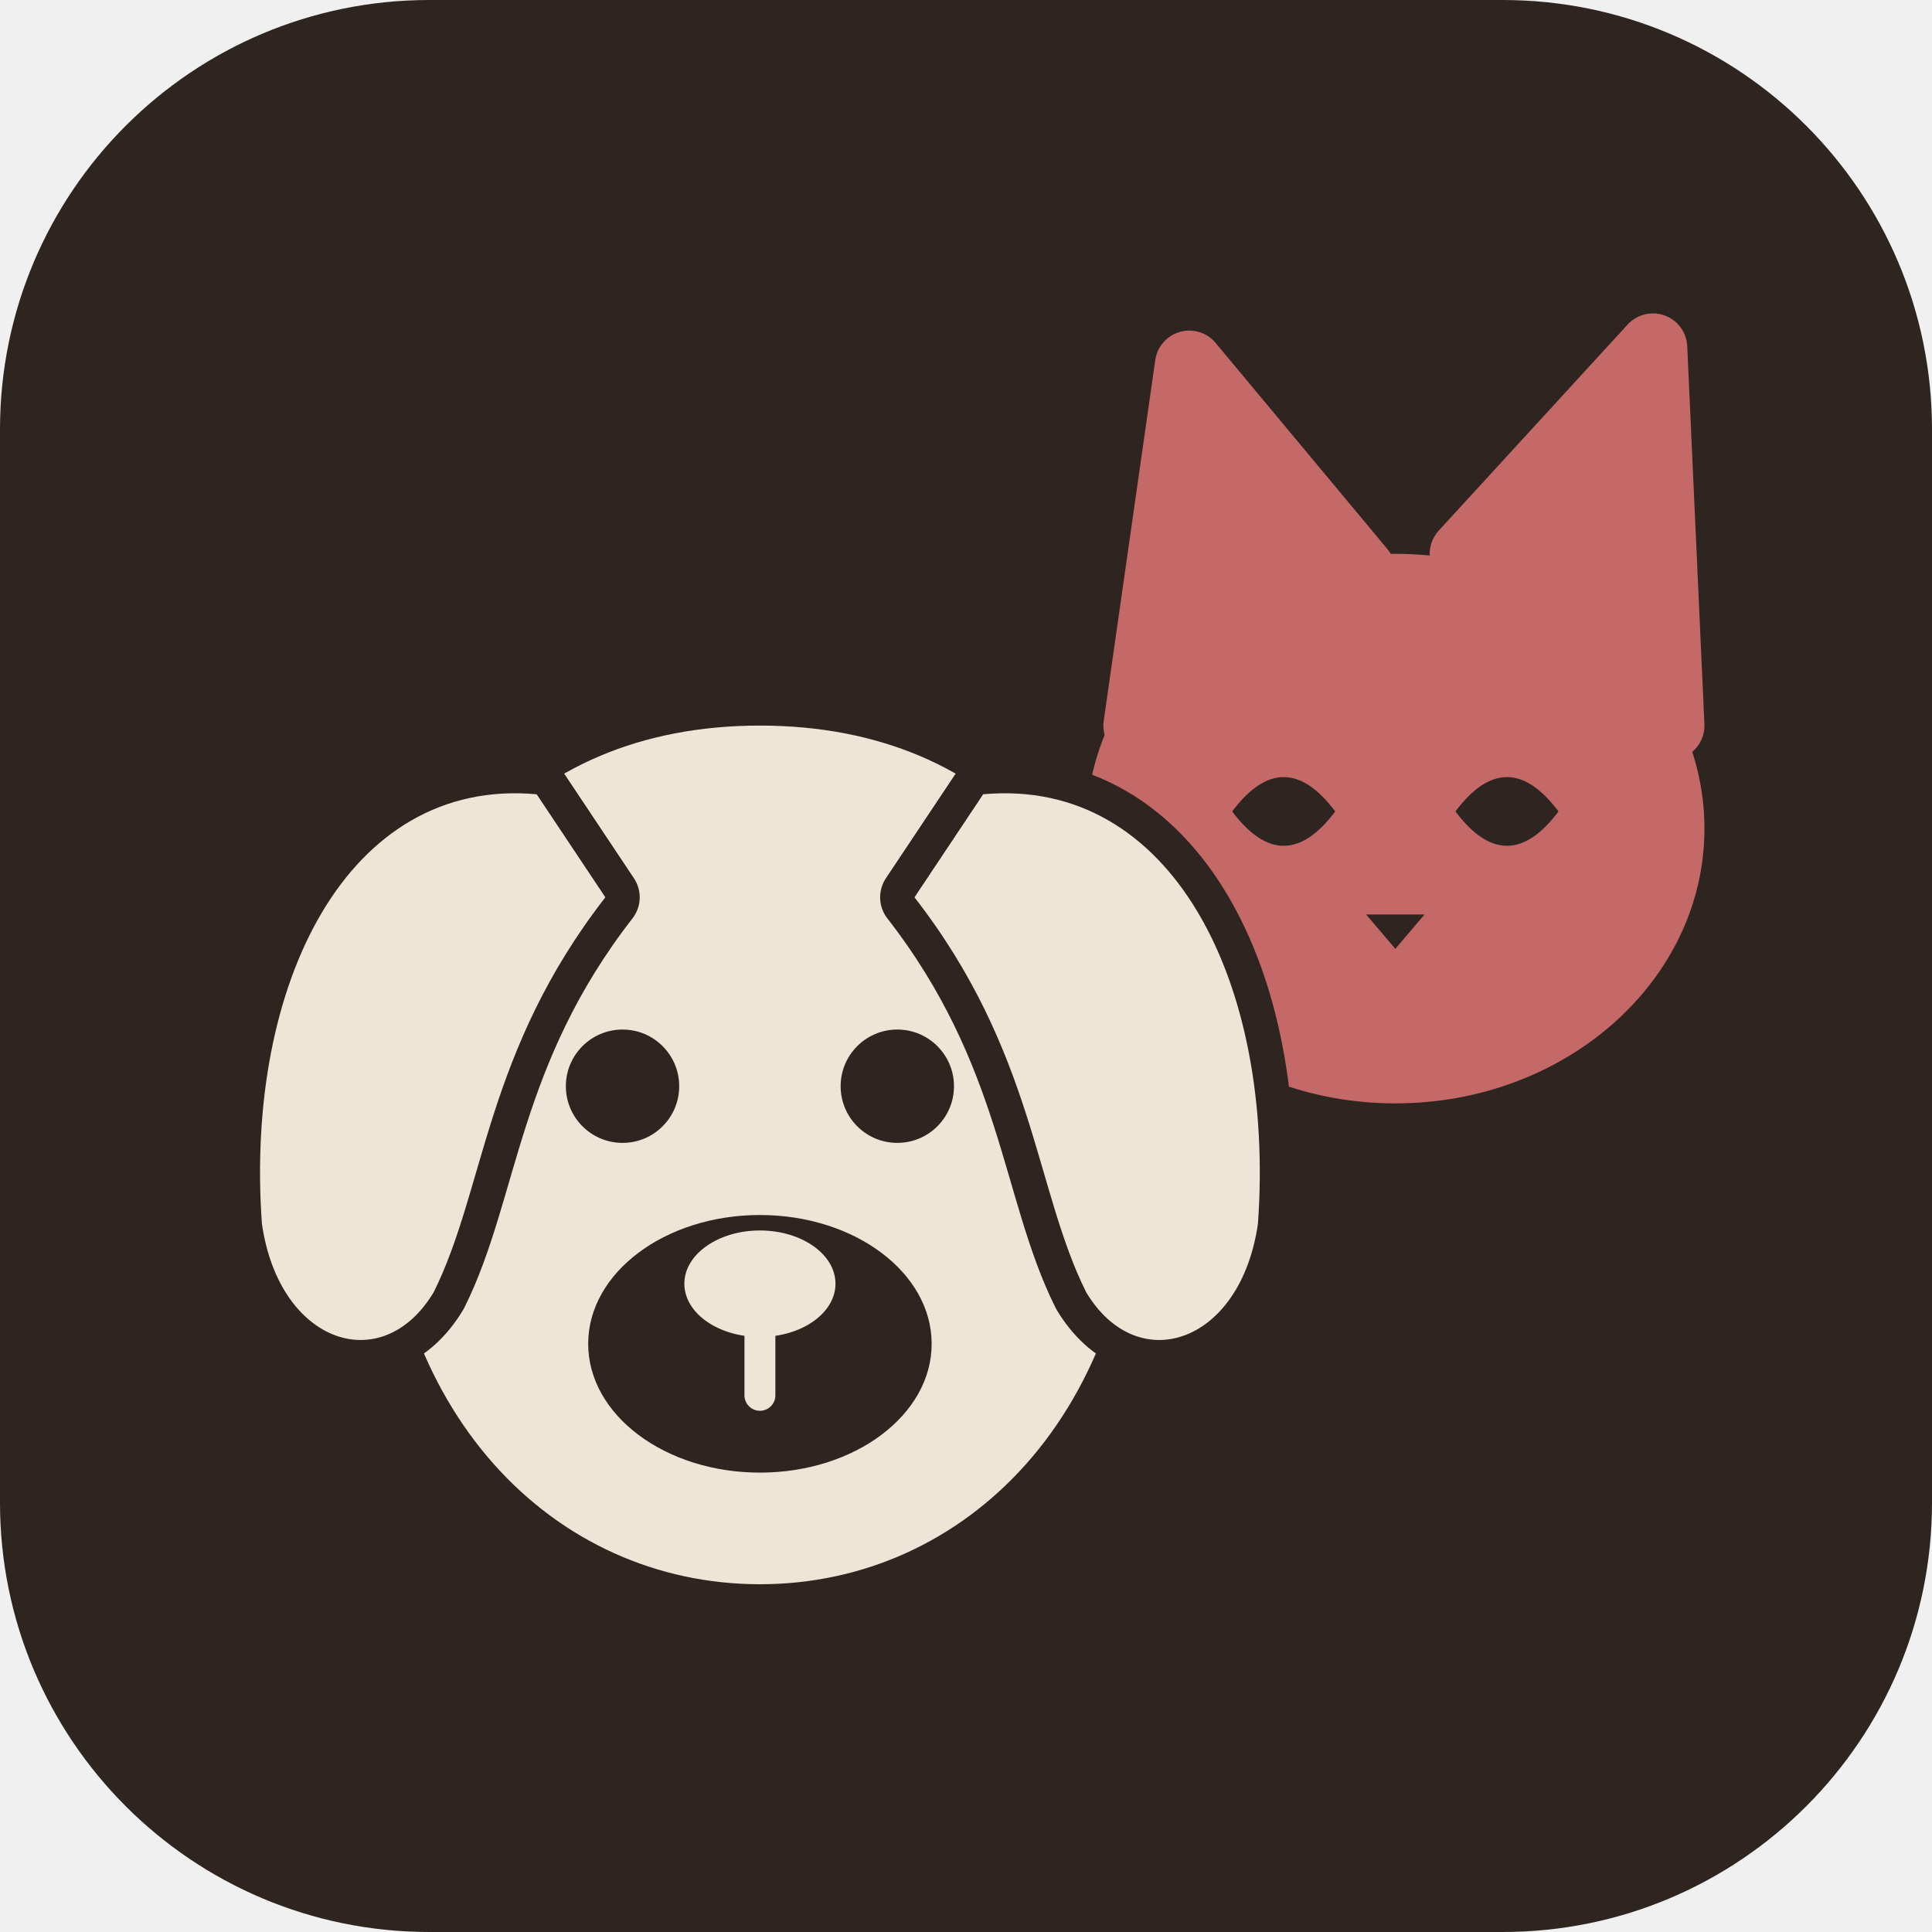
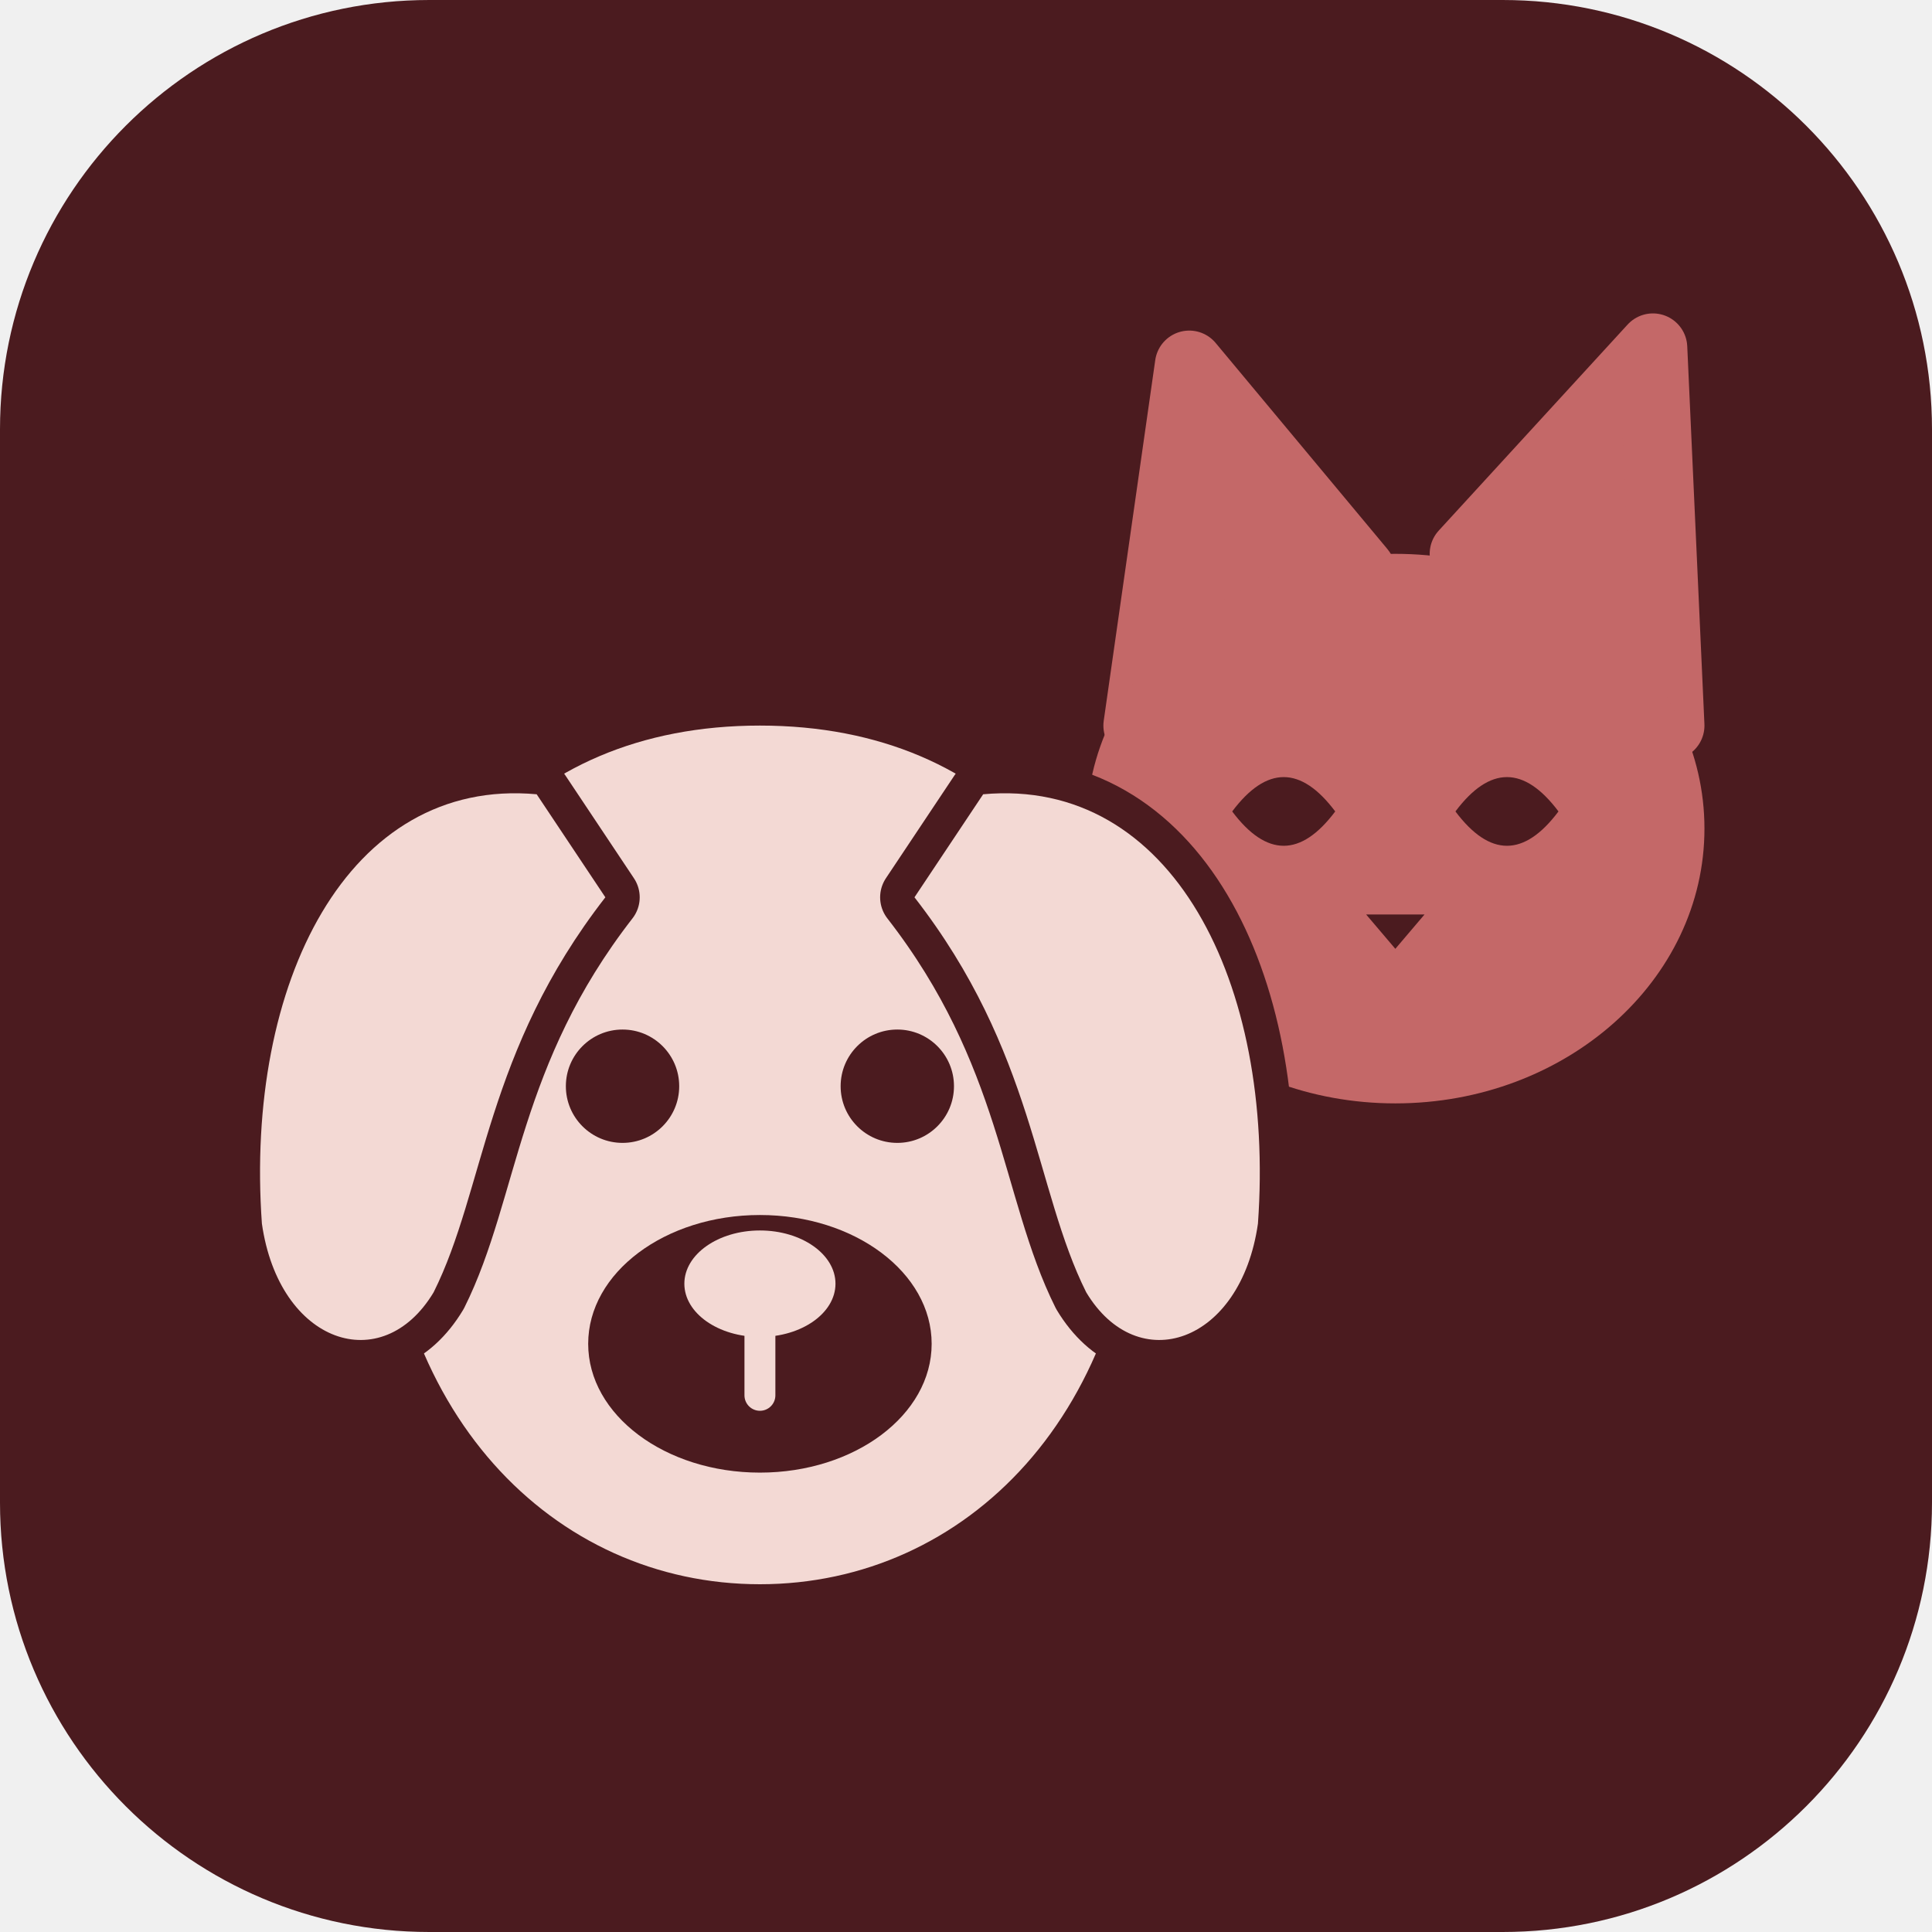
<svg xmlns="http://www.w3.org/2000/svg" viewBox="5 5 90 90" role="img" aria-label="Prime Origins">
  <defs>
    <mask id="pof-cat" maskUnits="userSpaceOnUse" x="0" y="0" width="100" height="100">
      <rect width="100" height="100" fill="#fff" />
      <g fill="#000" stroke="#000" stroke-width="4" stroke-linejoin="round">
        <path d="M38 36 C52 36 60 46 60 60 C60 76 50 86 38 86 C26 86 16 76 16 60 C16 46 24 36 38 36 Z" />
        <path d="M25 40 C14 39 8 51 9 65 C10 72 16 74 19 69 C22 63 22 55 29 46 Z" />
        <path d="M51 40 C62 39 68 51 67 65 C66 72 60 74 57 69 C54 63 54 55 47 46 Z" />
      </g>
      <path d="M65.5 41 Q68.5 37 71.5 41 Q68.5 45 65.5 41 Z M78.5 41 Q81.5 37 84.5 41 Q81.5 45 78.5 41 Z M73.3 47 h3.4 l-1.7 2 z" fill="#000" />
    </mask>
    <mask id="pof-dog" maskUnits="userSpaceOnUse" x="0" y="0" width="100" height="100">
      <rect width="100" height="100" fill="#fff" />
      <g fill="#000" stroke="#000" stroke-width="4" stroke-linejoin="round">
        <path d="M25 40 C14 39 8 51 9 65 C10 72 16 74 19 69 C22 63 22 55 29 46 Z" />
        <path d="M51 40 C62 39 68 51 67 65 C66 72 60 74 57 69 C54 63 54 55 47 46 Z" />
      </g>
      <circle cx="30" cy="57" r="3.3" fill="#000" />
      <circle cx="46" cy="57" r="3.3" fill="#000" />
      <ellipse cx="38" cy="72" rx="10" ry="7.5" fill="#000" />
    </mask>
  </defs>
-   <rect x="5" y="5" width="90" height="90" rx="20" fill="#2e2420" />
+   <rect x="5" y="5" width="90" height="90" rx="20" fill="#4b1b1f" />
  <g transform="translate(50 50) scale(.8) translate(-50 -50)">
    <g mask="url(#pof-cat)" fill="#c46868">
      <g stroke="#c46868" stroke-width="4" stroke-linejoin="round">
        <path d="M60 36 L63 15 L73 27 Z" />
        <path d="M79 26 L90 14 L91 36 Z" />
      </g>
      <ellipse cx="75" cy="42" rx="18" ry="16" />
    </g>
-     <path d="M38 36 C52 36 60 46 60 60 C60 76 50 86 38 86 C26 86 16 76 16 60 C16 46 24 36 38 36 Z" fill="#efe5d6" mask="url(#pof-dog)" />
-     <path d="M25 40 C14 39 8 51 9 65 C10 72 16 74 19 69 C22 63 22 55 29 46 Z" fill="#efe5d6" />
-     <path d="M51 40 C62 39 68 51 67 65 C66 72 60 74 57 69 C54 63 54 55 47 46 Z" fill="#efe5d6" />
-     <ellipse cx="38" cy="68.5" rx="4.4" ry="3.1" fill="#efe5d6" />
-     <path d="M38 71.5 V75" stroke="#efe5d6" stroke-width="1.8" stroke-linecap="round" />
+     <path d="M38 36 C52 36 60 46 60 60 C60 76 50 86 38 86 C26 86 16 76 16 60 C16 46 24 36 38 36 Z" fill="#f3d9d4" mask="url(#pof-dog)" />
+     <path d="M25 40 C14 39 8 51 9 65 C10 72 16 74 19 69 C22 63 22 55 29 46 Z" fill="#f3d9d4" />
+     <path d="M51 40 C62 39 68 51 67 65 C66 72 60 74 57 69 C54 63 54 55 47 46 Z" fill="#f3d9d4" />
+     <ellipse cx="38" cy="68.5" rx="4.4" ry="3.1" fill="#f3d9d4" />
+     <path d="M38 71.5 V75" stroke="#f3d9d4" stroke-width="1.8" stroke-linecap="round" />
  </g>
</svg>
